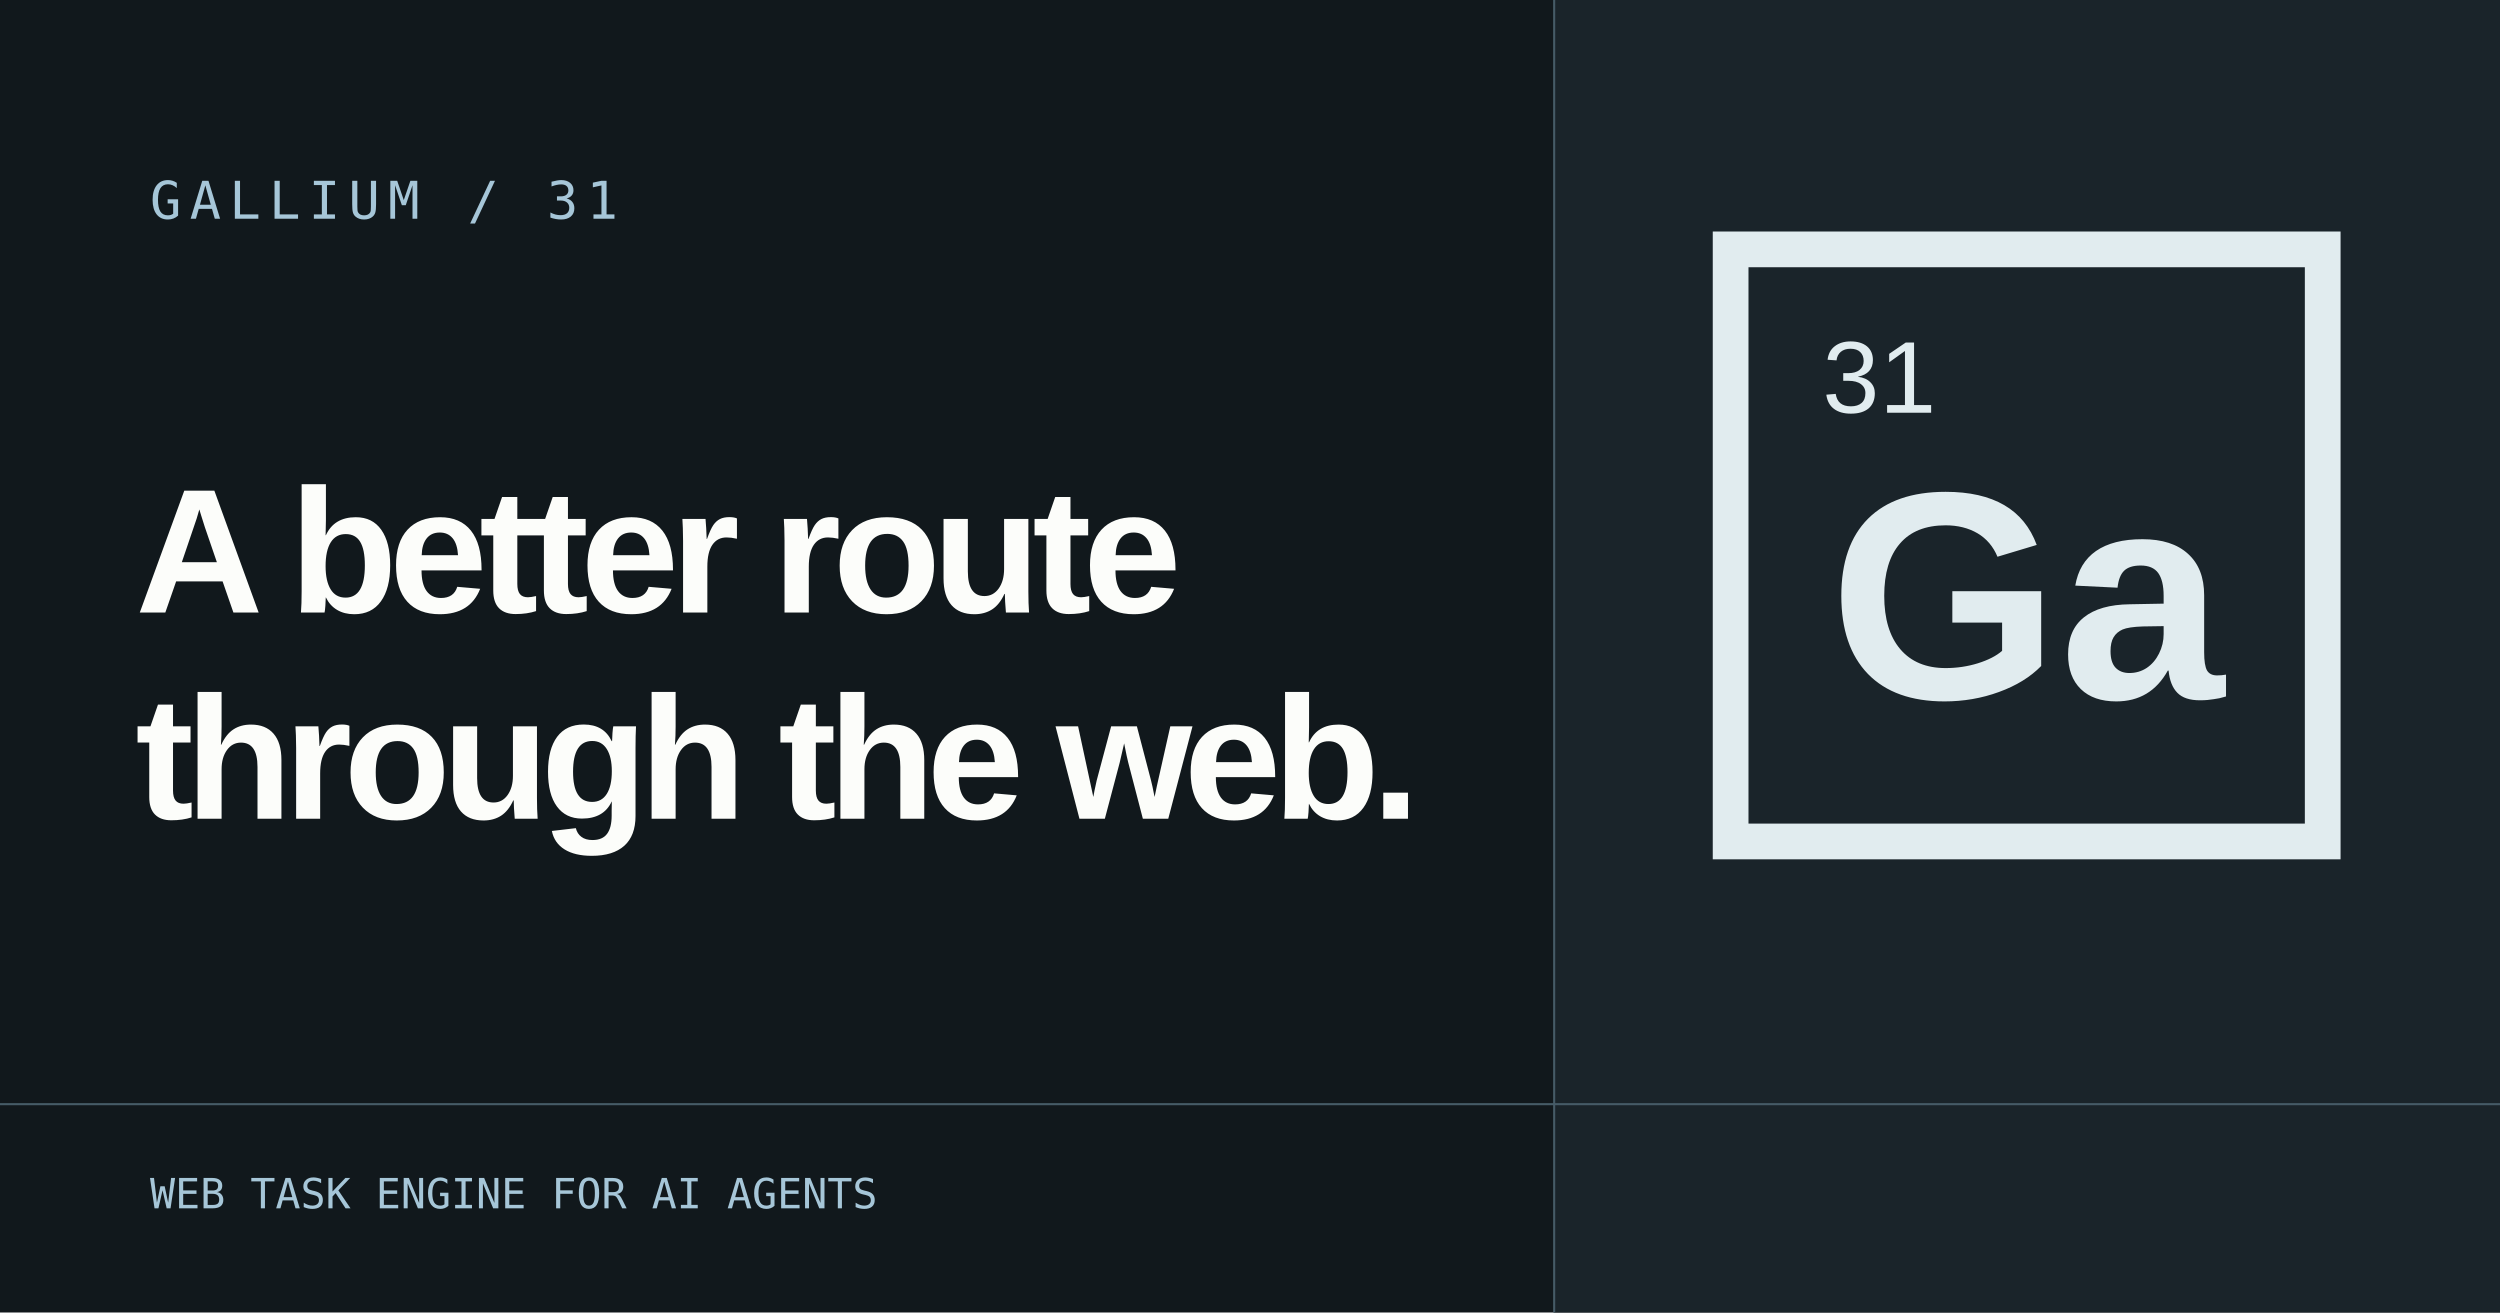
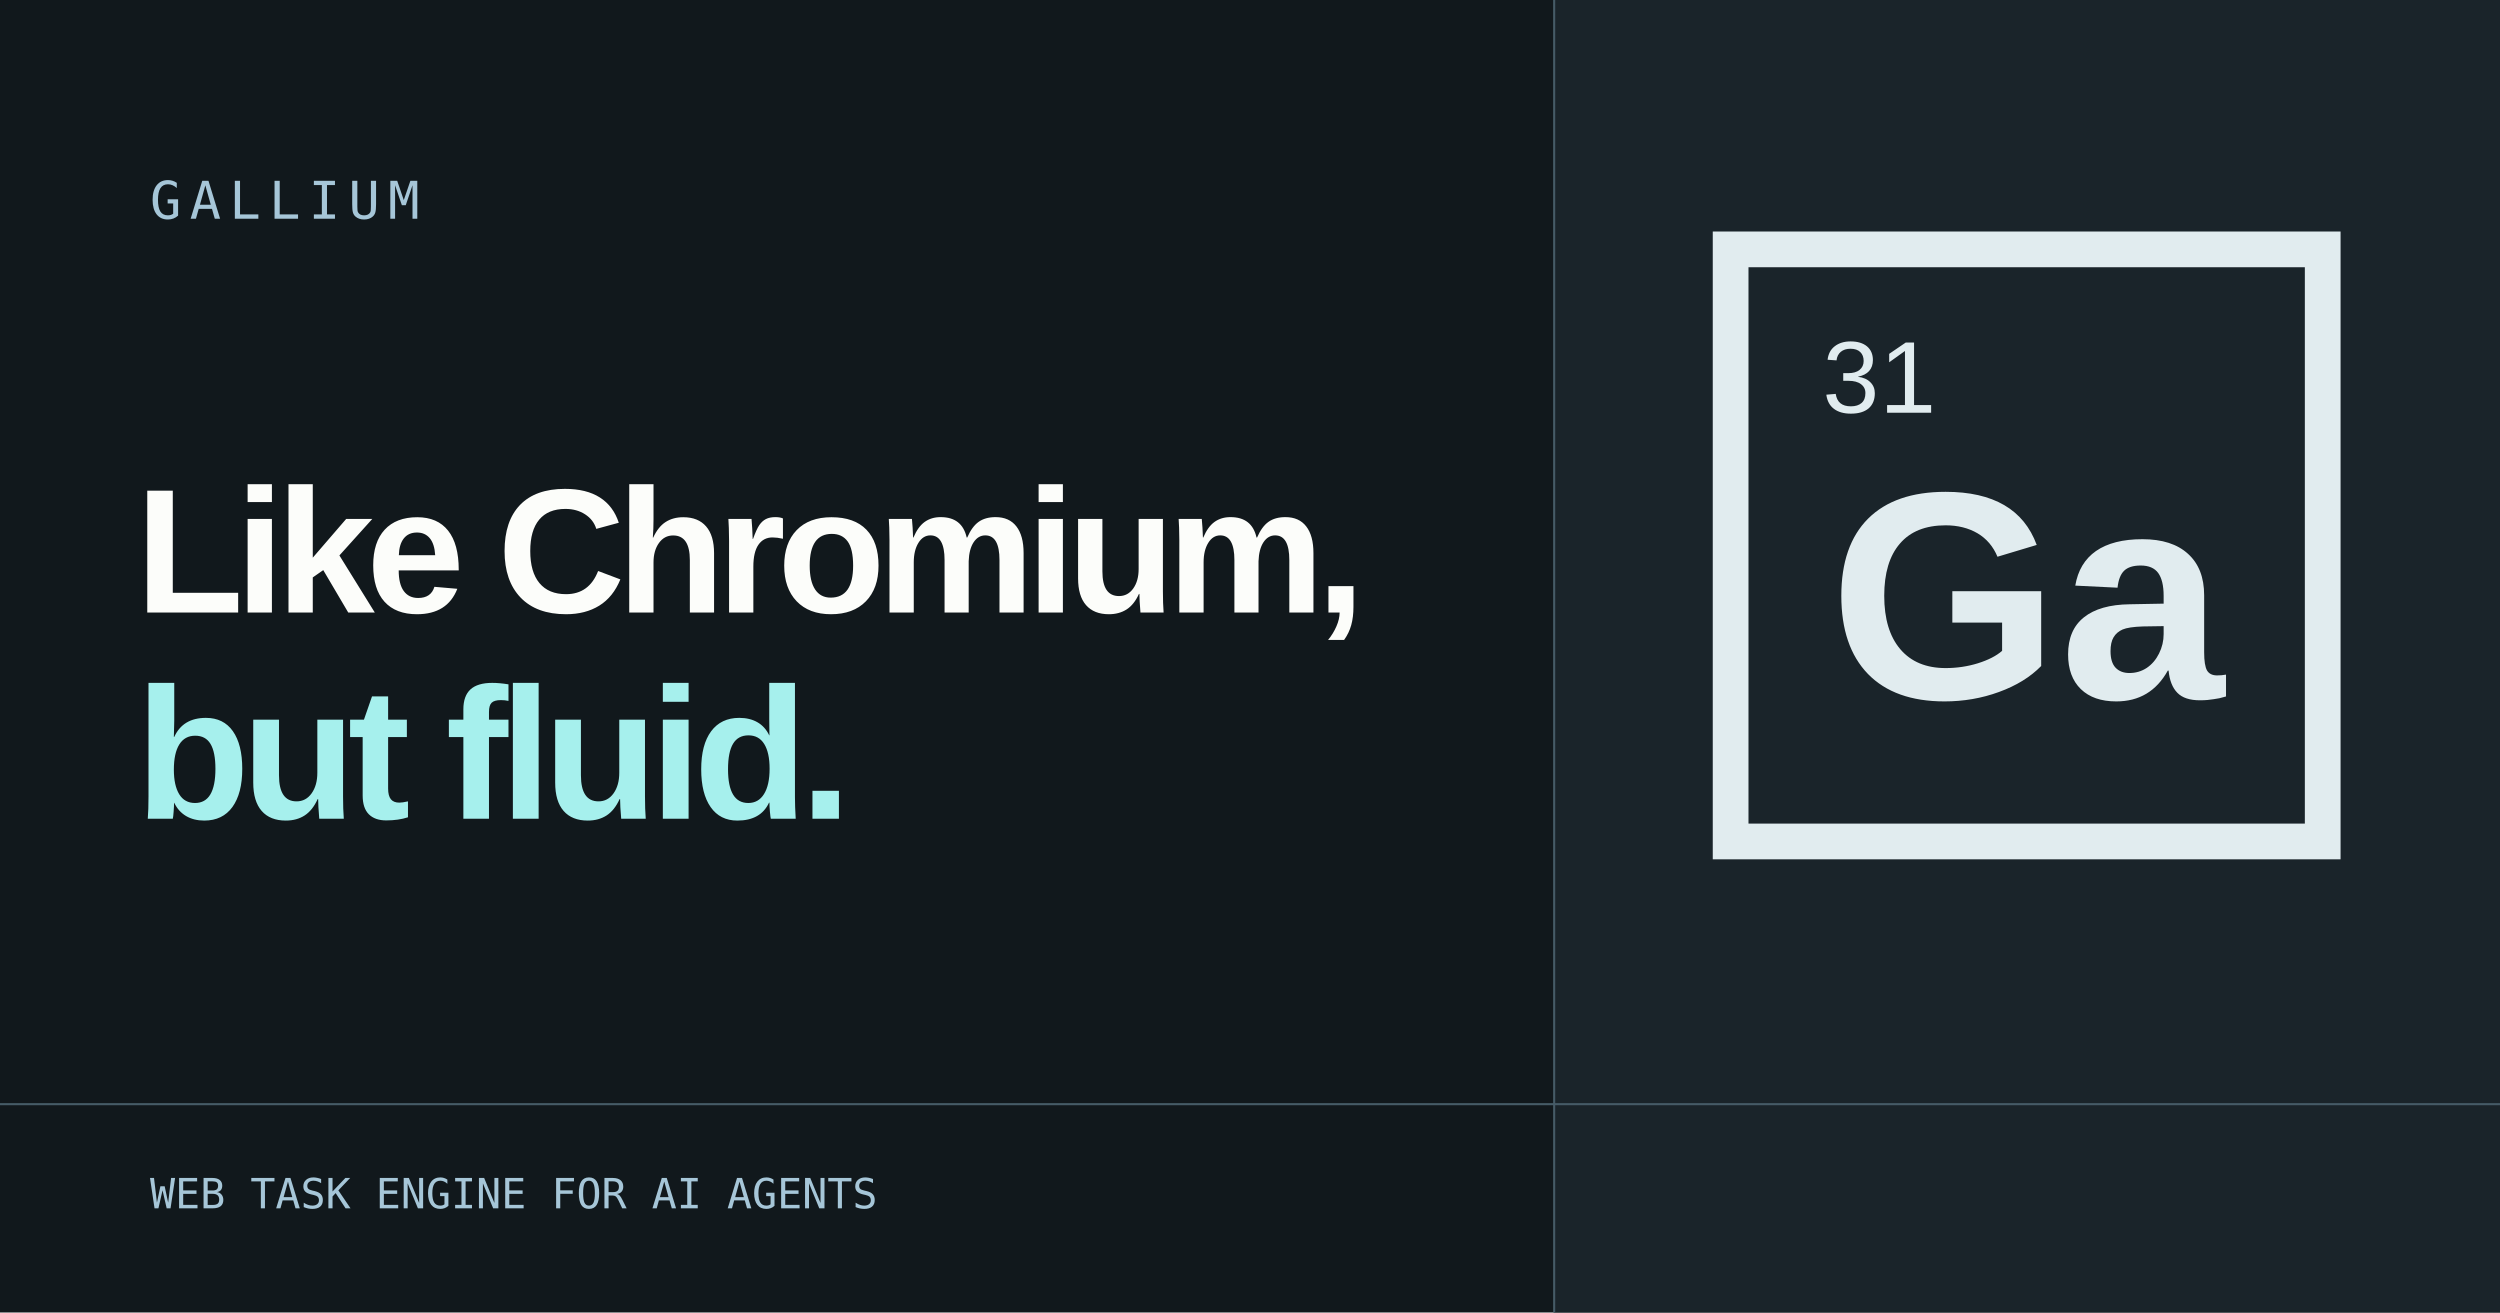
<svg xmlns="http://www.w3.org/2000/svg" width="1200" height="630" viewBox="0 0 1200 630">
  <defs>
    <g id="tile" fill="currentColor" font-family="Arial, sans-serif">
      <rect x="3" y="3" width="58" height="58" fill="none" stroke="currentColor" stroke-width="3.5" />
      <text x="12" y="19" font-size="10">31</text>
      <text x="32" y="47" font-size="29" font-weight="700" text-anchor="middle">Ga</text>
    </g>
  </defs>
  <path fill="#11181c" d="M0 0h1200v630H0z" />
  <path fill="#1a242a" d="M746 0h454v630H746z" />
  <path stroke="#465b67" d="M746 0v630M0 530h1200" />
-   <text x="72" y="105" fill="#a6c6d8" font-family="monospace" font-size="25" letter-spacing="4">GALLIUM / 31</text>
-   <text x="65" y="294" fill="#fcfdfa" font-family="Arial,sans-serif" font-size="85" font-weight="700" letter-spacing="-4">A better route</text>
-   <text x="65" y="393" fill="#fcfdfa" font-family="Arial,sans-serif" font-size="84" font-weight="700" letter-spacing="-4">through the web.</text>
+   <text x="72" y="105" fill="#a6c6d8" font-family="monospace" font-size="25" letter-spacing="4">GALLIUM</text>
+   <text x="65" y="294" fill="#fcfdfa" font-family="Arial,sans-serif" font-size="85" font-weight="700" letter-spacing="-4">Like Chromium,</text>
+   <text x="65" y="393" fill="#a6f0ed" font-family="Arial,sans-serif" font-size="90" font-weight="700" letter-spacing="-4">but fluid.</text>
  <text x="72" y="580" fill="#a6c6d8" font-family="monospace" font-size="20">WEB TASK ENGINE FOR AI AGENTS</text>
  <use href="#tile" transform="translate(816 105) scale(4.9)" color="#e1ecef" />
</svg>
